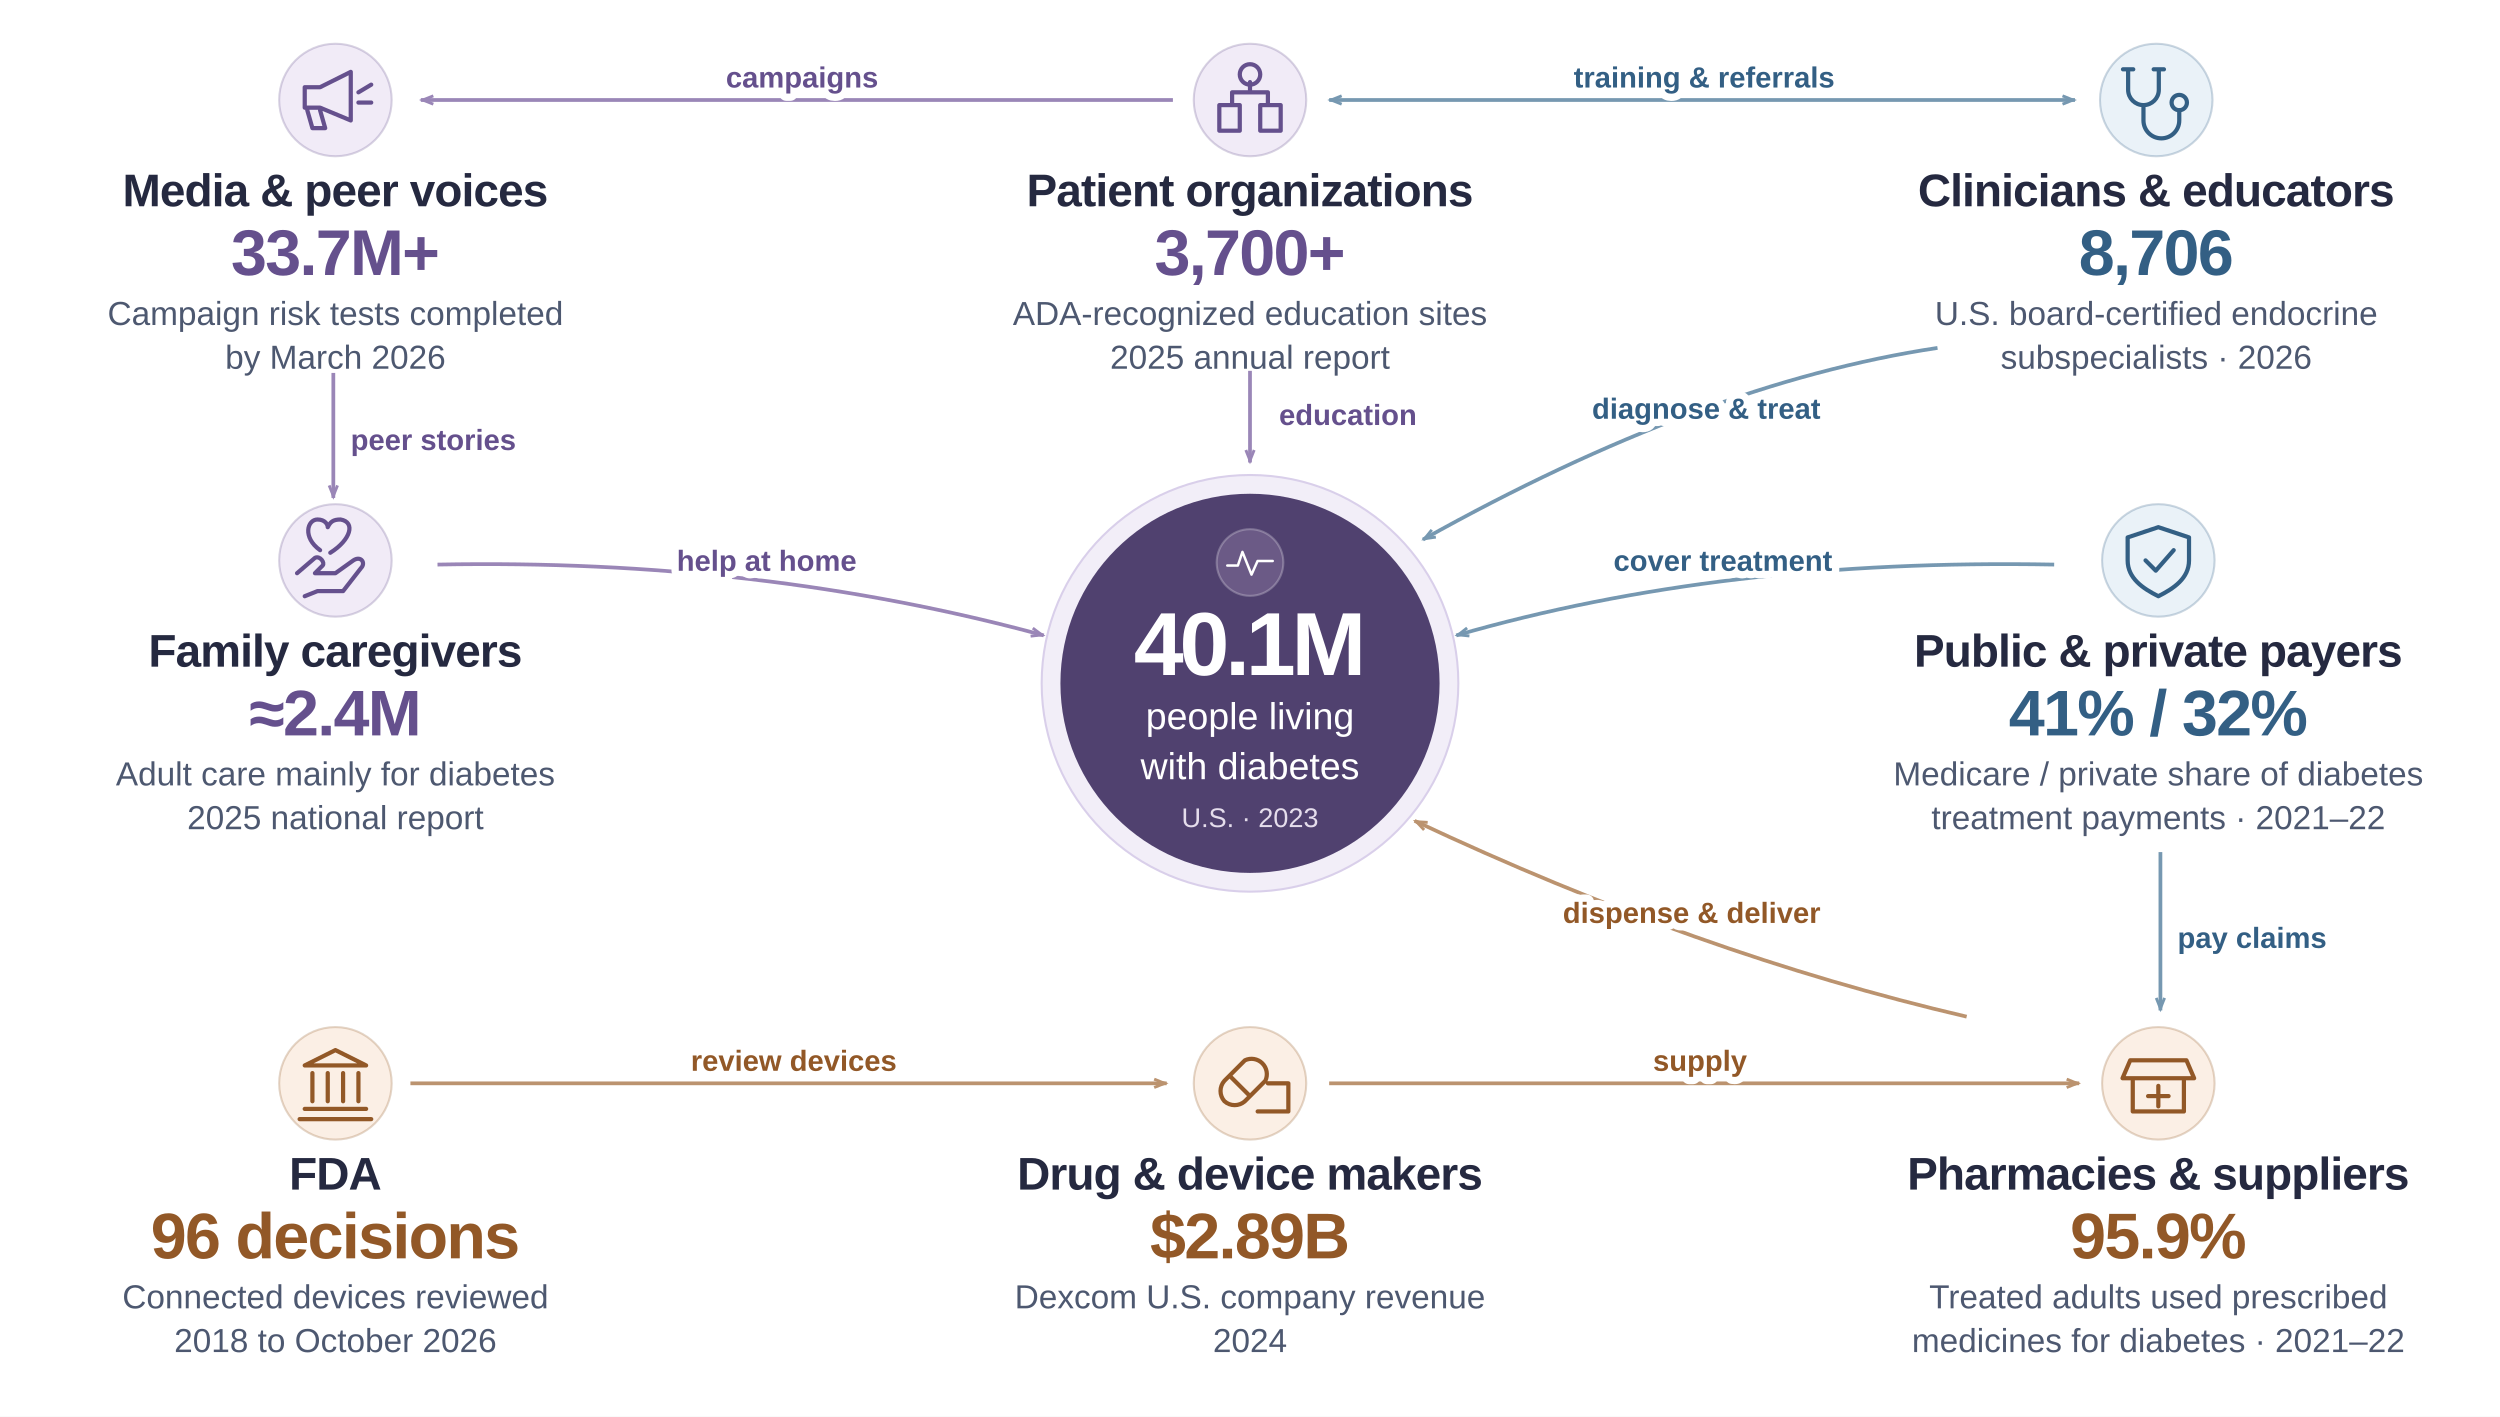
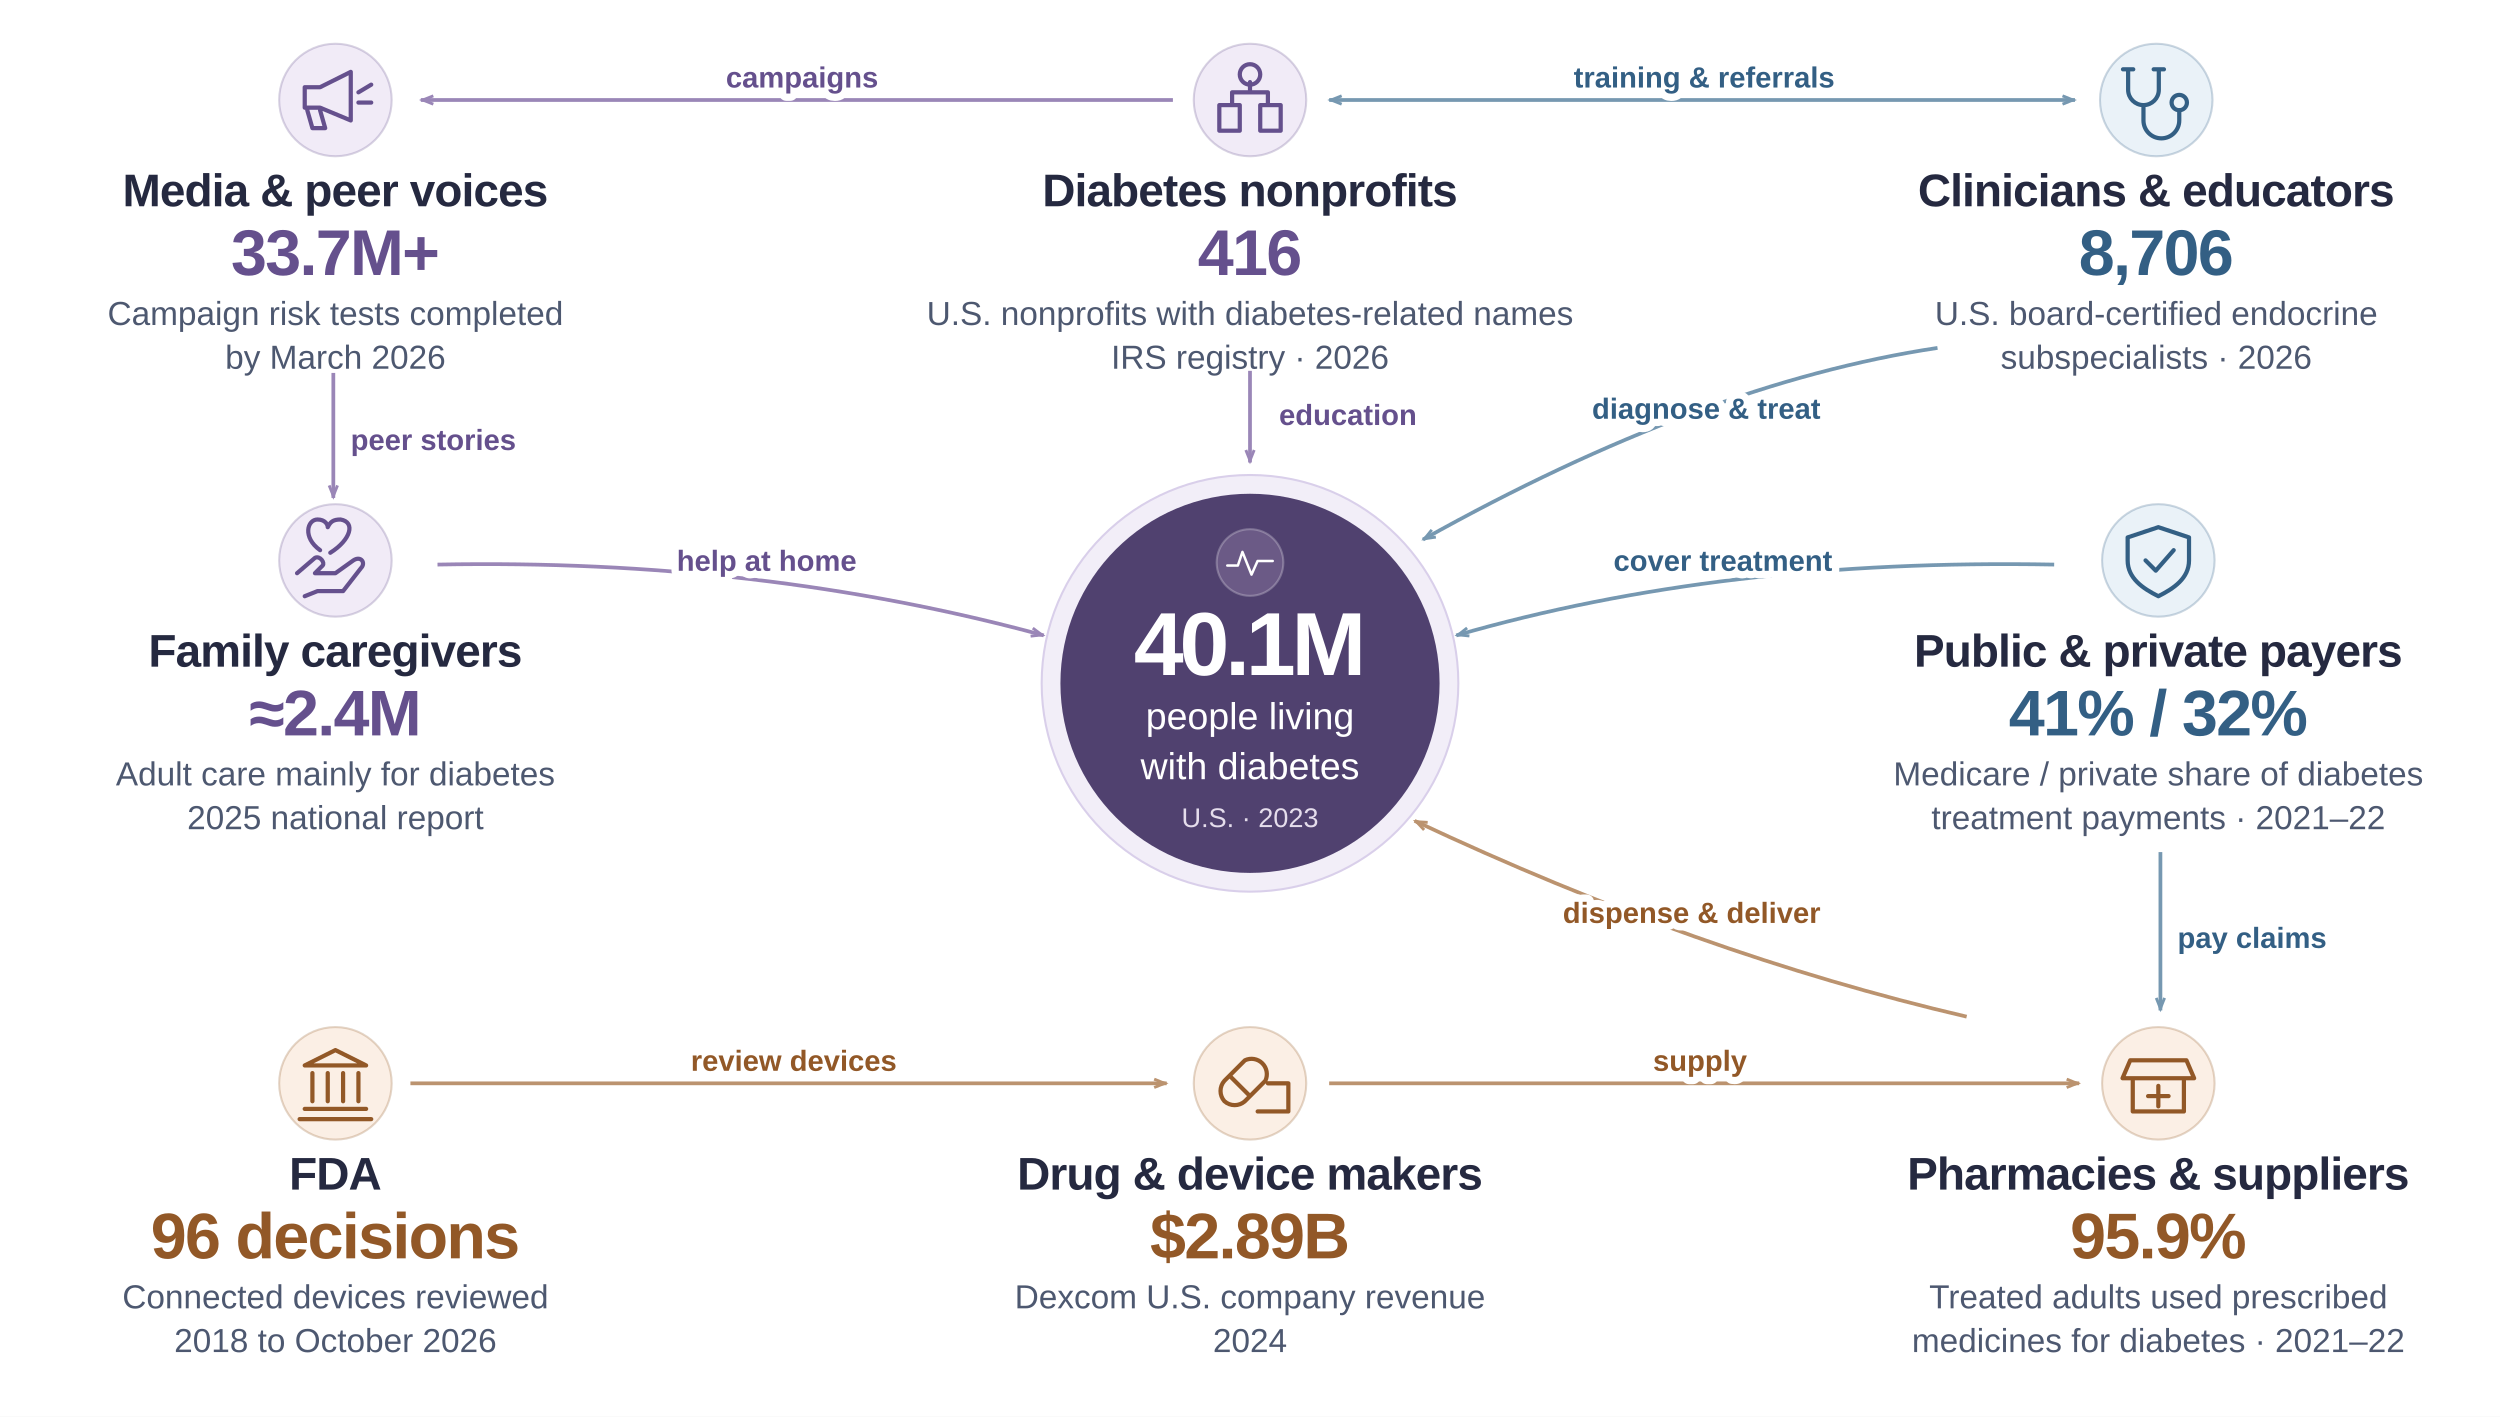
<svg xmlns="http://www.w3.org/2000/svg" width="1200" height="680" viewBox="0 0 1200 680" role="img" aria-labelledby="t d" font-family="Arial,Helvetica,sans-serif">
  <defs>
    <marker id="arrow-community" markerWidth="8" markerHeight="6" refX="7" refY="3" orient="auto-start-reverse" markerUnits="userSpaceOnUse">
      <path d="M1 1l5 2-5 2" fill="none" stroke="#9a86b7" stroke-width="1.4" />
    </marker>
    <marker id="arrow-care" markerWidth="8" markerHeight="6" refX="7" refY="3" orient="auto-start-reverse" markerUnits="userSpaceOnUse">
      <path d="M1 1l5 2-5 2" fill="none" stroke="#7698b1" stroke-width="1.4" />
    </marker>
    <marker id="arrow-supply" markerWidth="8" markerHeight="6" refX="7" refY="3" orient="auto-start-reverse" markerUnits="userSpaceOnUse">
      <path d="M1 1l5 2-5 2" fill="none" stroke="#bb936f" stroke-width="1.4" />
    </marker>
  </defs>
  <rect width="100%" height="100%" fill="#fff" />
  <path d="M563 48 H202" fill="none" stroke="#9a86b7" stroke-width="1.8" marker-end="url(#arrow-community)" />
  <text x="385" y="42" font-size="14" font-weight="550" fill="#65508d" text-anchor="middle" letter-spacing="0" paint-order="stroke" stroke="white" stroke-width="7" stroke-linejoin="round">campaigns</text>
  <path d="M638 48 H996" fill="none" stroke="#7698b1" stroke-width="1.8" marker-end="url(#arrow-care)" marker-start="url(#arrow-care)" />
  <text x="818" y="42" font-size="14" font-weight="550" fill="#335f84" text-anchor="middle" letter-spacing="0" paint-order="stroke" stroke="white" stroke-width="7" stroke-linejoin="round">training &amp; referrals</text>
  <path d="M160 179 V239" fill="none" stroke="#9a86b7" stroke-width="1.8" marker-end="url(#arrow-community)" />
  <text x="208" y="216" font-size="14" font-weight="550" fill="#65508d" text-anchor="middle" letter-spacing="0" paint-order="stroke" stroke="white" stroke-width="7" stroke-linejoin="round">peer stories</text>
  <path d="M600 178 V222" fill="none" stroke="#9a86b7" stroke-width="1.8" marker-end="url(#arrow-community)" />
  <text x="647" y="204" font-size="14" font-weight="550" fill="#65508d" text-anchor="middle" letter-spacing="0" paint-order="stroke" stroke="white" stroke-width="7" stroke-linejoin="round">education</text>
  <path d="M930 167 Q817 184 683 259" fill="none" stroke="#7698b1" stroke-width="1.8" marker-end="url(#arrow-care)" />
  <text x="819" y="201" font-size="14" font-weight="550" fill="#335f84" text-anchor="middle" letter-spacing="0" paint-order="stroke" stroke="white" stroke-width="7" stroke-linejoin="round">diagnose &amp; treat</text>
  <path d="M210 271 Q365 268 501 305" fill="none" stroke="#9a86b7" stroke-width="1.8" marker-end="url(#arrow-community)" />
  <text x="368" y="274" font-size="14" font-weight="550" fill="#65508d" text-anchor="middle" letter-spacing="0" paint-order="stroke" stroke="white" stroke-width="7" stroke-linejoin="round">help at home</text>
  <path d="M986 271 Q827 268 699 305" fill="none" stroke="#7698b1" stroke-width="1.8" marker-end="url(#arrow-care)" />
  <text x="827" y="274" font-size="14" font-weight="550" fill="#335f84" text-anchor="middle" letter-spacing="0" paint-order="stroke" stroke="white" stroke-width="7" stroke-linejoin="round">cover treatment</text>
  <path d="M1037 409 V485" fill="none" stroke="#7698b1" stroke-width="1.8" marker-end="url(#arrow-care)" />
  <text x="1081" y="455" font-size="14" font-weight="550" fill="#335f84" text-anchor="middle" letter-spacing="0" paint-order="stroke" stroke="white" stroke-width="7" stroke-linejoin="round">pay claims</text>
  <path d="M944 488 Q815 458 679 394" fill="none" stroke="#bb936f" stroke-width="1.8" marker-end="url(#arrow-supply)" />
  <text x="812" y="443" font-size="14" font-weight="550" fill="#925827" text-anchor="middle" letter-spacing="0" paint-order="stroke" stroke="white" stroke-width="7" stroke-linejoin="round">dispense &amp; deliver</text>
  <path d="M197 520 H560" fill="none" stroke="#bb936f" stroke-width="1.8" marker-end="url(#arrow-supply)" />
  <text x="381" y="514" font-size="14" font-weight="550" fill="#925827" text-anchor="middle" letter-spacing="0" paint-order="stroke" stroke="white" stroke-width="7" stroke-linejoin="round">review devices</text>
  <path d="M638 520 H998" fill="none" stroke="#bb936f" stroke-width="1.8" marker-end="url(#arrow-supply)" />
  <text x="816" y="514" font-size="14" font-weight="550" fill="#925827" text-anchor="middle" letter-spacing="0" paint-order="stroke" stroke="white" stroke-width="7" stroke-linejoin="round">supply</text>
  <g transform="translate(161 269)">
    <circle r="27" fill="#f1ebf7" stroke="#65508d" stroke-opacity=".25" />
    <g transform="scale(1.227273)" fill="none" stroke="#65508d" stroke-width="1.65" stroke-linecap="round" stroke-linejoin="round">
      <path d="M-15 5l7-6c2-1 4 2 3 3l-3 3h8l7-5c3-2 5 1 3 3L3 12H-7l-5 2m6-18c-7-5-5-12-1-12 3 0 4 2 4 3 1-2 2-3 5-3 6 1 4 8-4 13" />
    </g>
  </g>
  <text x="161" y="320" font-size="22" font-weight="640" fill="#252940" text-anchor="middle" letter-spacing="-.4">Family caregivers</text>
  <text x="161" y="353" font-size="31" font-weight="670" fill="#65508d" text-anchor="middle" letter-spacing="-.8">≈2.4M</text>
  <text x="161" y="377" font-size="16" font-weight="450" fill="#4d5870" text-anchor="middle" letter-spacing="0">Adult care mainly for diabetes</text>
  <text x="161" y="398" font-size="16" font-weight="450" fill="#4d5870" text-anchor="middle" letter-spacing="0">2025 national report</text>
  <g transform="translate(1035 48)">
    <circle r="27" fill="#eaf2f8" stroke="#335f84" stroke-opacity=".25" />
    <g transform="scale(1.227273)" fill="none" stroke="#335f84" stroke-width="1.65" stroke-linecap="round" stroke-linejoin="round">
      <path d="M-11-12v8a6 6 0 0012 0v-8m-14 0h4m8 0h4M-5 3v5a7 7 0 0014 0V4" />
      <circle cx="9" cy="1" r="3" />
    </g>
  </g>
  <text x="1035" y="99" font-size="22" font-weight="640" fill="#252940" text-anchor="middle" letter-spacing="-.4">Clinicians &amp; educators</text>
  <text x="1035" y="132" font-size="31" font-weight="670" fill="#335f84" text-anchor="middle" letter-spacing="-.8">8,706</text>
  <text x="1035" y="156" font-size="16" font-weight="450" fill="#4d5870" text-anchor="middle" letter-spacing="0">U.S. board-certified endocrine</text>
  <text x="1035" y="177" font-size="16" font-weight="450" fill="#4d5870" text-anchor="middle" letter-spacing="0">subspecialists · 2026</text>
  <g transform="translate(600 48)">
    <circle r="27" fill="#f1ebf7" stroke="#65508d" stroke-opacity=".25" />
    <g transform="scale(1.227273)" fill="none" stroke="#65508d" stroke-width="1.65" stroke-linecap="round" stroke-linejoin="round">
      <path d="M-12 2h8v10h-8zM4 2h8v10H4zM-7 2v-5H7v5m-7-5v-4" />
      <circle cx="0" cy="-10" r="4" />
    </g>
  </g>
-   <text x="600" y="99" font-size="22" font-weight="640" fill="#252940" text-anchor="middle" letter-spacing="-.4">Patient organizations</text>
-   <text x="600" y="132" font-size="31" font-weight="670" fill="#65508d" text-anchor="middle" letter-spacing="-.8">3,700+</text>
-   <text x="600" y="156" font-size="16" font-weight="450" fill="#4d5870" text-anchor="middle" letter-spacing="0">ADA-recognized education sites</text>
-   <text x="600" y="177" font-size="16" font-weight="450" fill="#4d5870" text-anchor="middle" letter-spacing="0">2025 annual report</text>
+   <text x="600" y="99" font-size="22" font-weight="640" fill="#252940" text-anchor="middle" letter-spacing="-.4">Diabetes nonprofits</text>
+   <text x="600" y="132" font-size="31" font-weight="670" fill="#65508d" text-anchor="middle" letter-spacing="-.8">416</text>
+   <text x="600" y="156" font-size="16" font-weight="450" fill="#4d5870" text-anchor="middle" letter-spacing="0">U.S. nonprofits with diabetes-related names</text>
+   <text x="600" y="177" font-size="16" font-weight="450" fill="#4d5870" text-anchor="middle" letter-spacing="0">IRS registry · 2026</text>
  <g transform="translate(161 48)">
    <circle r="27" fill="#f1ebf7" stroke="#65508d" stroke-opacity=".25" />
    <g transform="scale(1.227273)" fill="none" stroke="#65508d" stroke-width="1.65" stroke-linecap="round" stroke-linejoin="round">
      <path d="M-12-5h6l12-6V8L-6 3h-6zm6 9l2 7h-5l-2-7m20-7 5-3m-5 7h5" />
    </g>
  </g>
  <text x="161" y="99" font-size="22" font-weight="640" fill="#252940" text-anchor="middle" letter-spacing="-.4">Media &amp; peer voices</text>
  <text x="161" y="132" font-size="31" font-weight="670" fill="#65508d" text-anchor="middle" letter-spacing="-.8">33.7M+</text>
  <text x="161" y="156" font-size="16" font-weight="450" fill="#4d5870" text-anchor="middle" letter-spacing="0">Campaign risk tests completed</text>
  <text x="161" y="177" font-size="16" font-weight="450" fill="#4d5870" text-anchor="middle" letter-spacing="0">by March 2026</text>
  <g transform="translate(1036 269)">
    <circle r="27" fill="#eaf2f8" stroke="#335f84" stroke-opacity=".25" />
    <g transform="scale(1.227273)" fill="none" stroke="#335f84" stroke-width="1.65" stroke-linecap="round" stroke-linejoin="round">
      <path d="M0-13l12 4v9c0 7-6 11-12 14C-6 11-12 7-12 0v-9zM-5 0l4 4 7-8" />
    </g>
  </g>
  <text x="1036" y="320" font-size="22" font-weight="640" fill="#252940" text-anchor="middle" letter-spacing="-.4">Public &amp; private payers</text>
  <text x="1036" y="353" font-size="31" font-weight="670" fill="#335f84" text-anchor="middle" letter-spacing="-.8">41% / 32%</text>
  <text x="1036" y="377" font-size="16" font-weight="450" fill="#4d5870" text-anchor="middle" letter-spacing="0">Medicare / private share of diabetes</text>
  <text x="1036" y="398" font-size="16" font-weight="450" fill="#4d5870" text-anchor="middle" letter-spacing="0">treatment payments · 2021–22</text>
  <g transform="translate(161 520)">
    <circle r="27" fill="#fbefe5" stroke="#925827" stroke-opacity=".25" />
    <g transform="scale(1.227273)" fill="none" stroke="#925827" stroke-width="1.65" stroke-linecap="round" stroke-linejoin="round">
      <path d="M-12-7L0-13l12 6zm0 17h24m-26 4h28M-9-4v11m6-11v11m6-11v11m6-11v11" />
    </g>
  </g>
  <text x="161" y="571" font-size="22" font-weight="640" fill="#252940" text-anchor="middle" letter-spacing="-.4">FDA</text>
  <text x="161" y="604" font-size="31" font-weight="670" fill="#925827" text-anchor="middle" letter-spacing="-.8">96 decisions</text>
  <text x="161" y="628" font-size="16" font-weight="450" fill="#4d5870" text-anchor="middle" letter-spacing="0">Connected devices reviewed</text>
  <text x="161" y="649" font-size="16" font-weight="450" fill="#4d5870" text-anchor="middle" letter-spacing="0">2018 to October 2026</text>
  <g transform="translate(600 520)">
    <circle r="27" fill="#fbefe5" stroke="#925827" stroke-opacity=".25" />
    <g transform="scale(1.227273)" fill="none" stroke="#925827" stroke-width="1.65" stroke-linecap="round" stroke-linejoin="round">
      <path d="M-10 7a6 6 0 010-8l8-8a6 6 0 018 8l-8 8a6 6 0 01-8 0zm2-10l8 8M3 11h12V0H7" />
    </g>
  </g>
  <text x="600" y="571" font-size="22" font-weight="640" fill="#252940" text-anchor="middle" letter-spacing="-.4">Drug &amp; device makers</text>
  <text x="600" y="604" font-size="31" font-weight="670" fill="#925827" text-anchor="middle" letter-spacing="-.8">$2.89B</text>
  <text x="600" y="628" font-size="16" font-weight="450" fill="#4d5870" text-anchor="middle" letter-spacing="0">Dexcom U.S. company revenue</text>
  <text x="600" y="649" font-size="16" font-weight="450" fill="#4d5870" text-anchor="middle" letter-spacing="0">2024</text>
  <g transform="translate(1036 520)">
    <circle r="27" fill="#fbefe5" stroke="#925827" stroke-opacity=".25" />
    <g transform="scale(1.227273)" fill="none" stroke="#925827" stroke-width="1.65" stroke-linecap="round" stroke-linejoin="round">
      <path d="M-11-9h22l3 7h-28zm1 8v12h20V-1M-4 5h8m-4-4v8" />
    </g>
  </g>
  <text x="1036" y="571" font-size="22" font-weight="640" fill="#252940" text-anchor="middle" letter-spacing="-.4">Pharmacies &amp; suppliers</text>
  <text x="1036" y="604" font-size="31" font-weight="670" fill="#925827" text-anchor="middle" letter-spacing="-.8">95.9%</text>
  <text x="1036" y="628" font-size="16" font-weight="450" fill="#4d5870" text-anchor="middle" letter-spacing="0">Treated adults used prescribed</text>
  <text x="1036" y="649" font-size="16" font-weight="450" fill="#4d5870" text-anchor="middle" letter-spacing="0">medicines for diabetes · 2021–22</text>
  <circle cx="600" cy="328" r="100" fill="#f2eef8" stroke="#d9cfea" />
  <circle cx="600" cy="328" r="91" fill="#50416f" />
  <g transform="translate(600 270)">
    <circle r="16" fill="#6b5a86" stroke="#fff" stroke-opacity=".25" />
    <g transform="scale(0.7272727)" fill="none" stroke="#fff" stroke-width="1.65" stroke-linecap="round" stroke-linejoin="round">
      <path d="M-15 2h7l3-9 6 15 4-9h10" />
    </g>
  </g>
  <text x="600" y="324" font-size="43" font-weight="680" fill="#fff" text-anchor="middle" letter-spacing="-2">40.1M</text>
  <text x="600" y="350" font-size="18" font-weight="450" fill="#fff" text-anchor="middle" letter-spacing="0">people living</text>
  <text x="600" y="374" font-size="18" font-weight="450" fill="#fff" text-anchor="middle" letter-spacing="0">with diabetes</text>
  <text x="600" y="397" font-size="13" font-weight="450" fill="#e5ddec" text-anchor="middle" letter-spacing="0">U.S. · 2023</text>
</svg>
